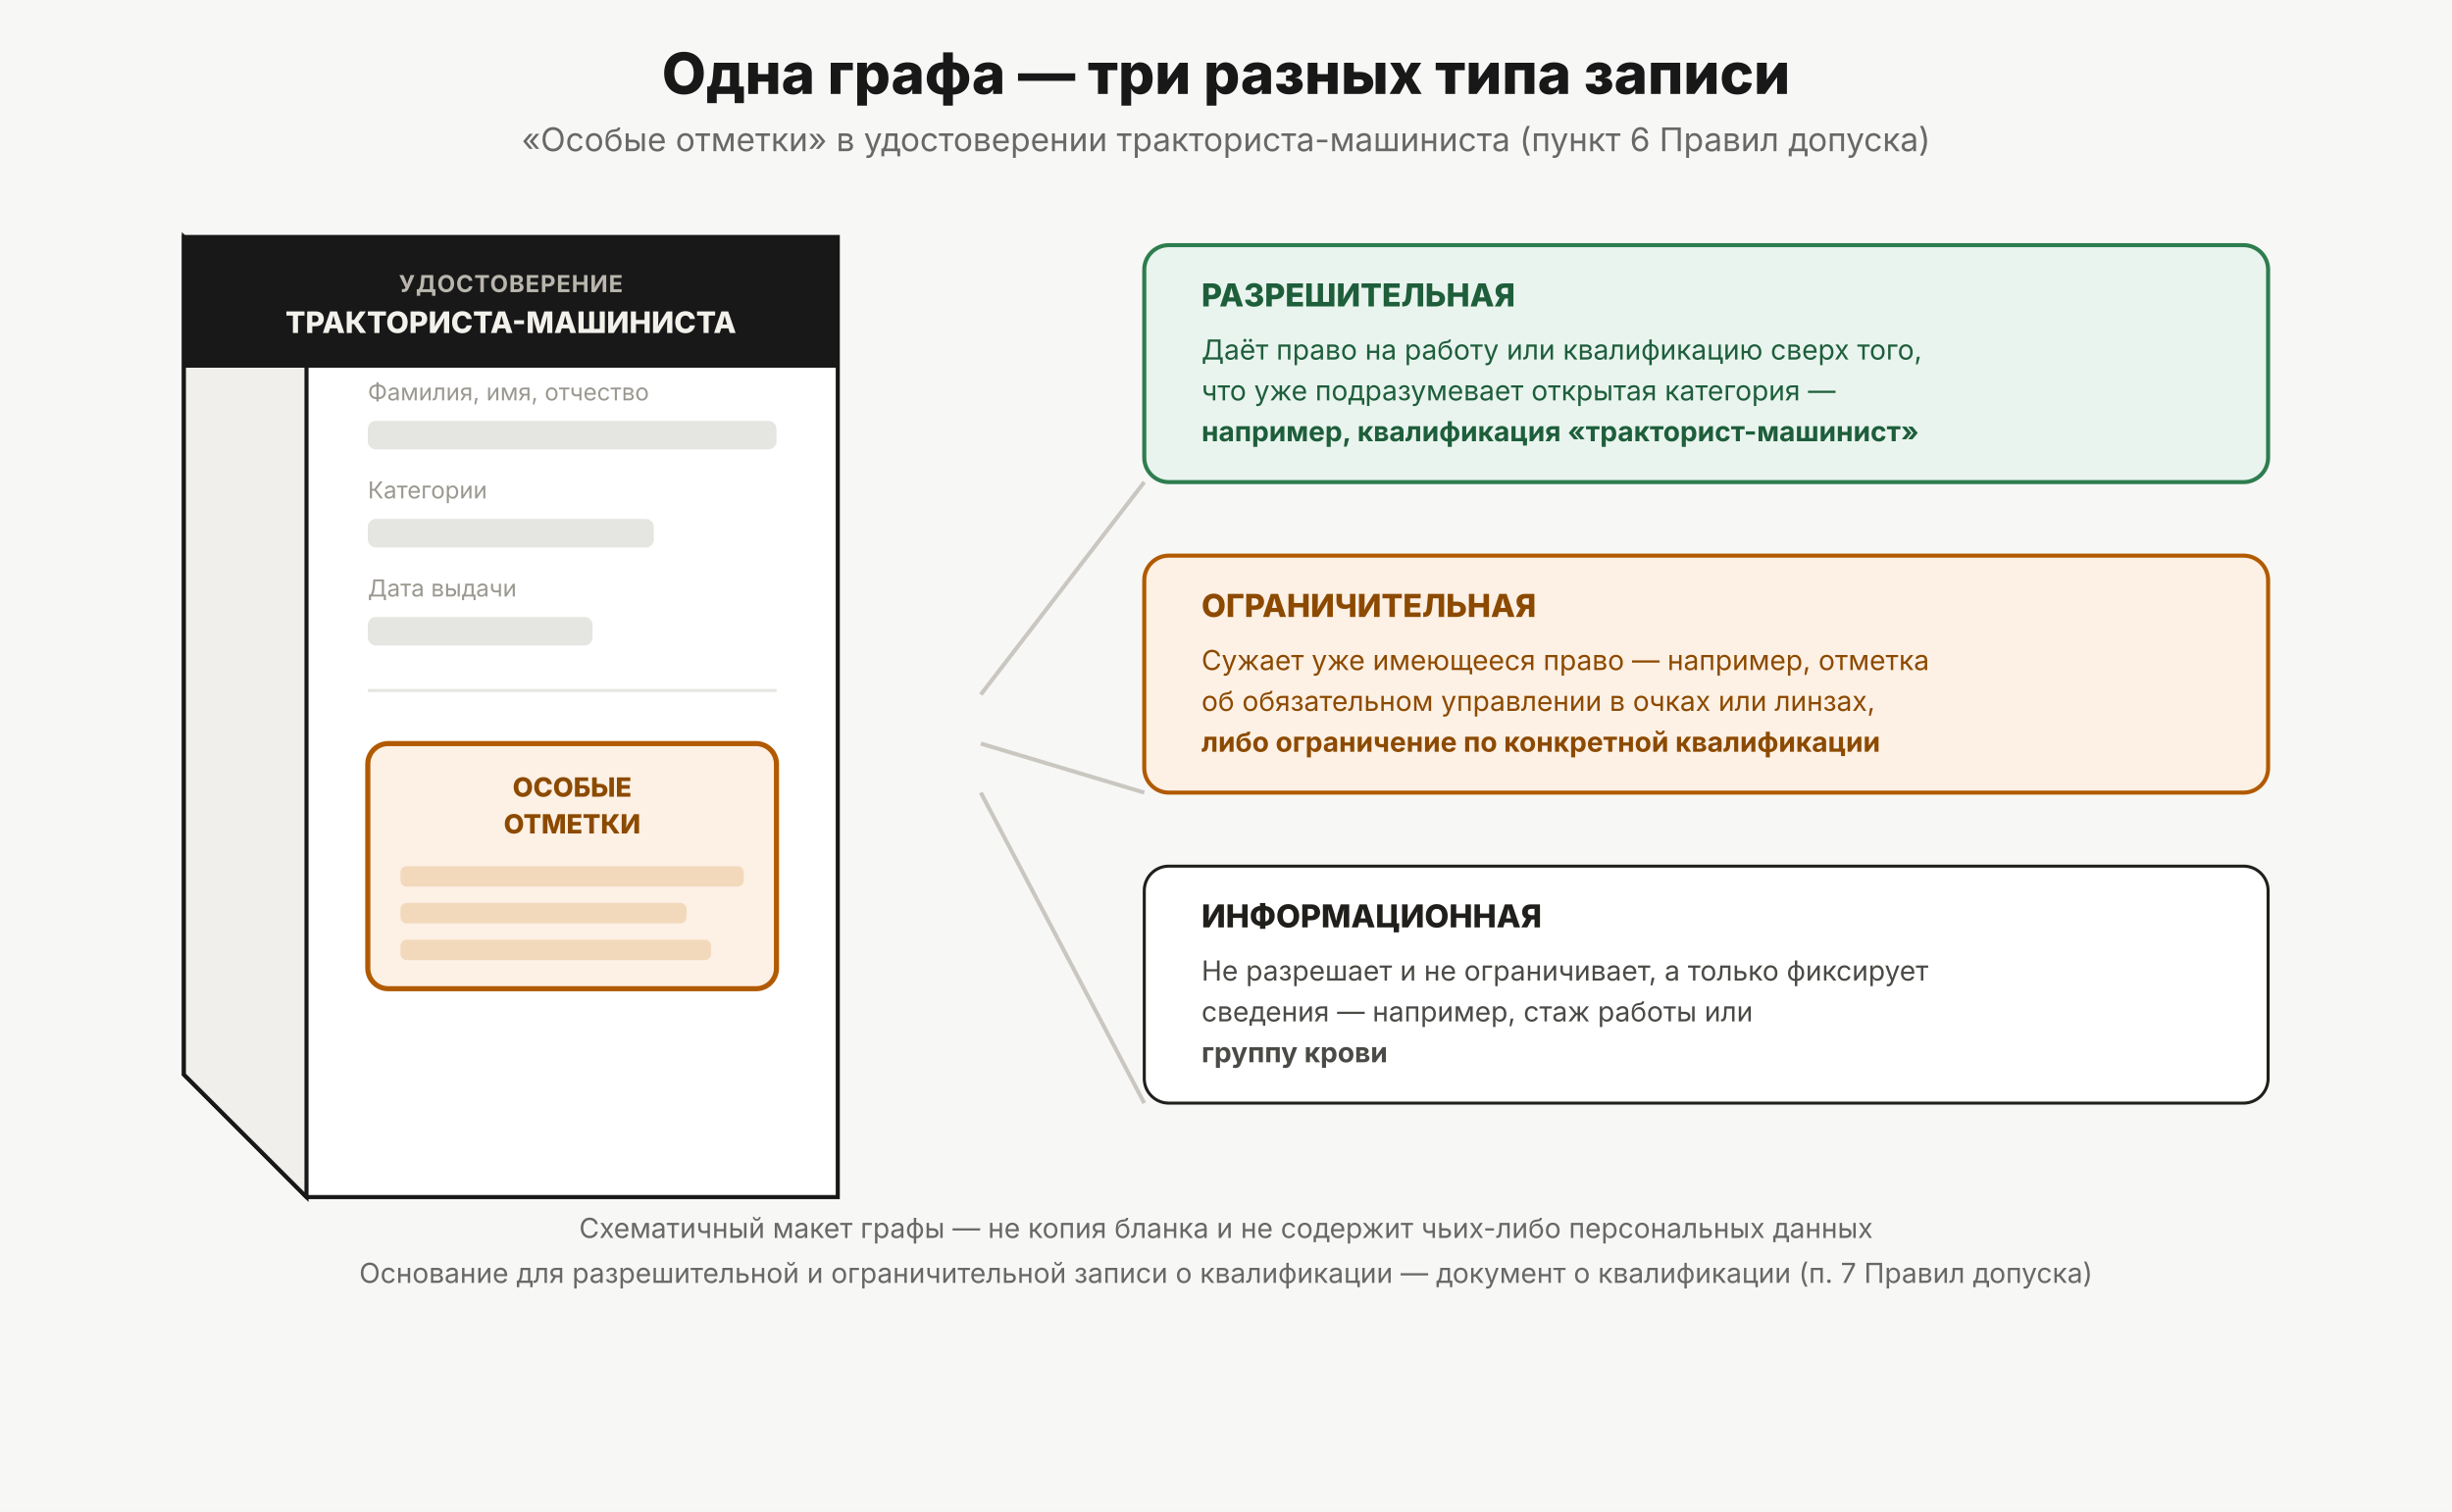
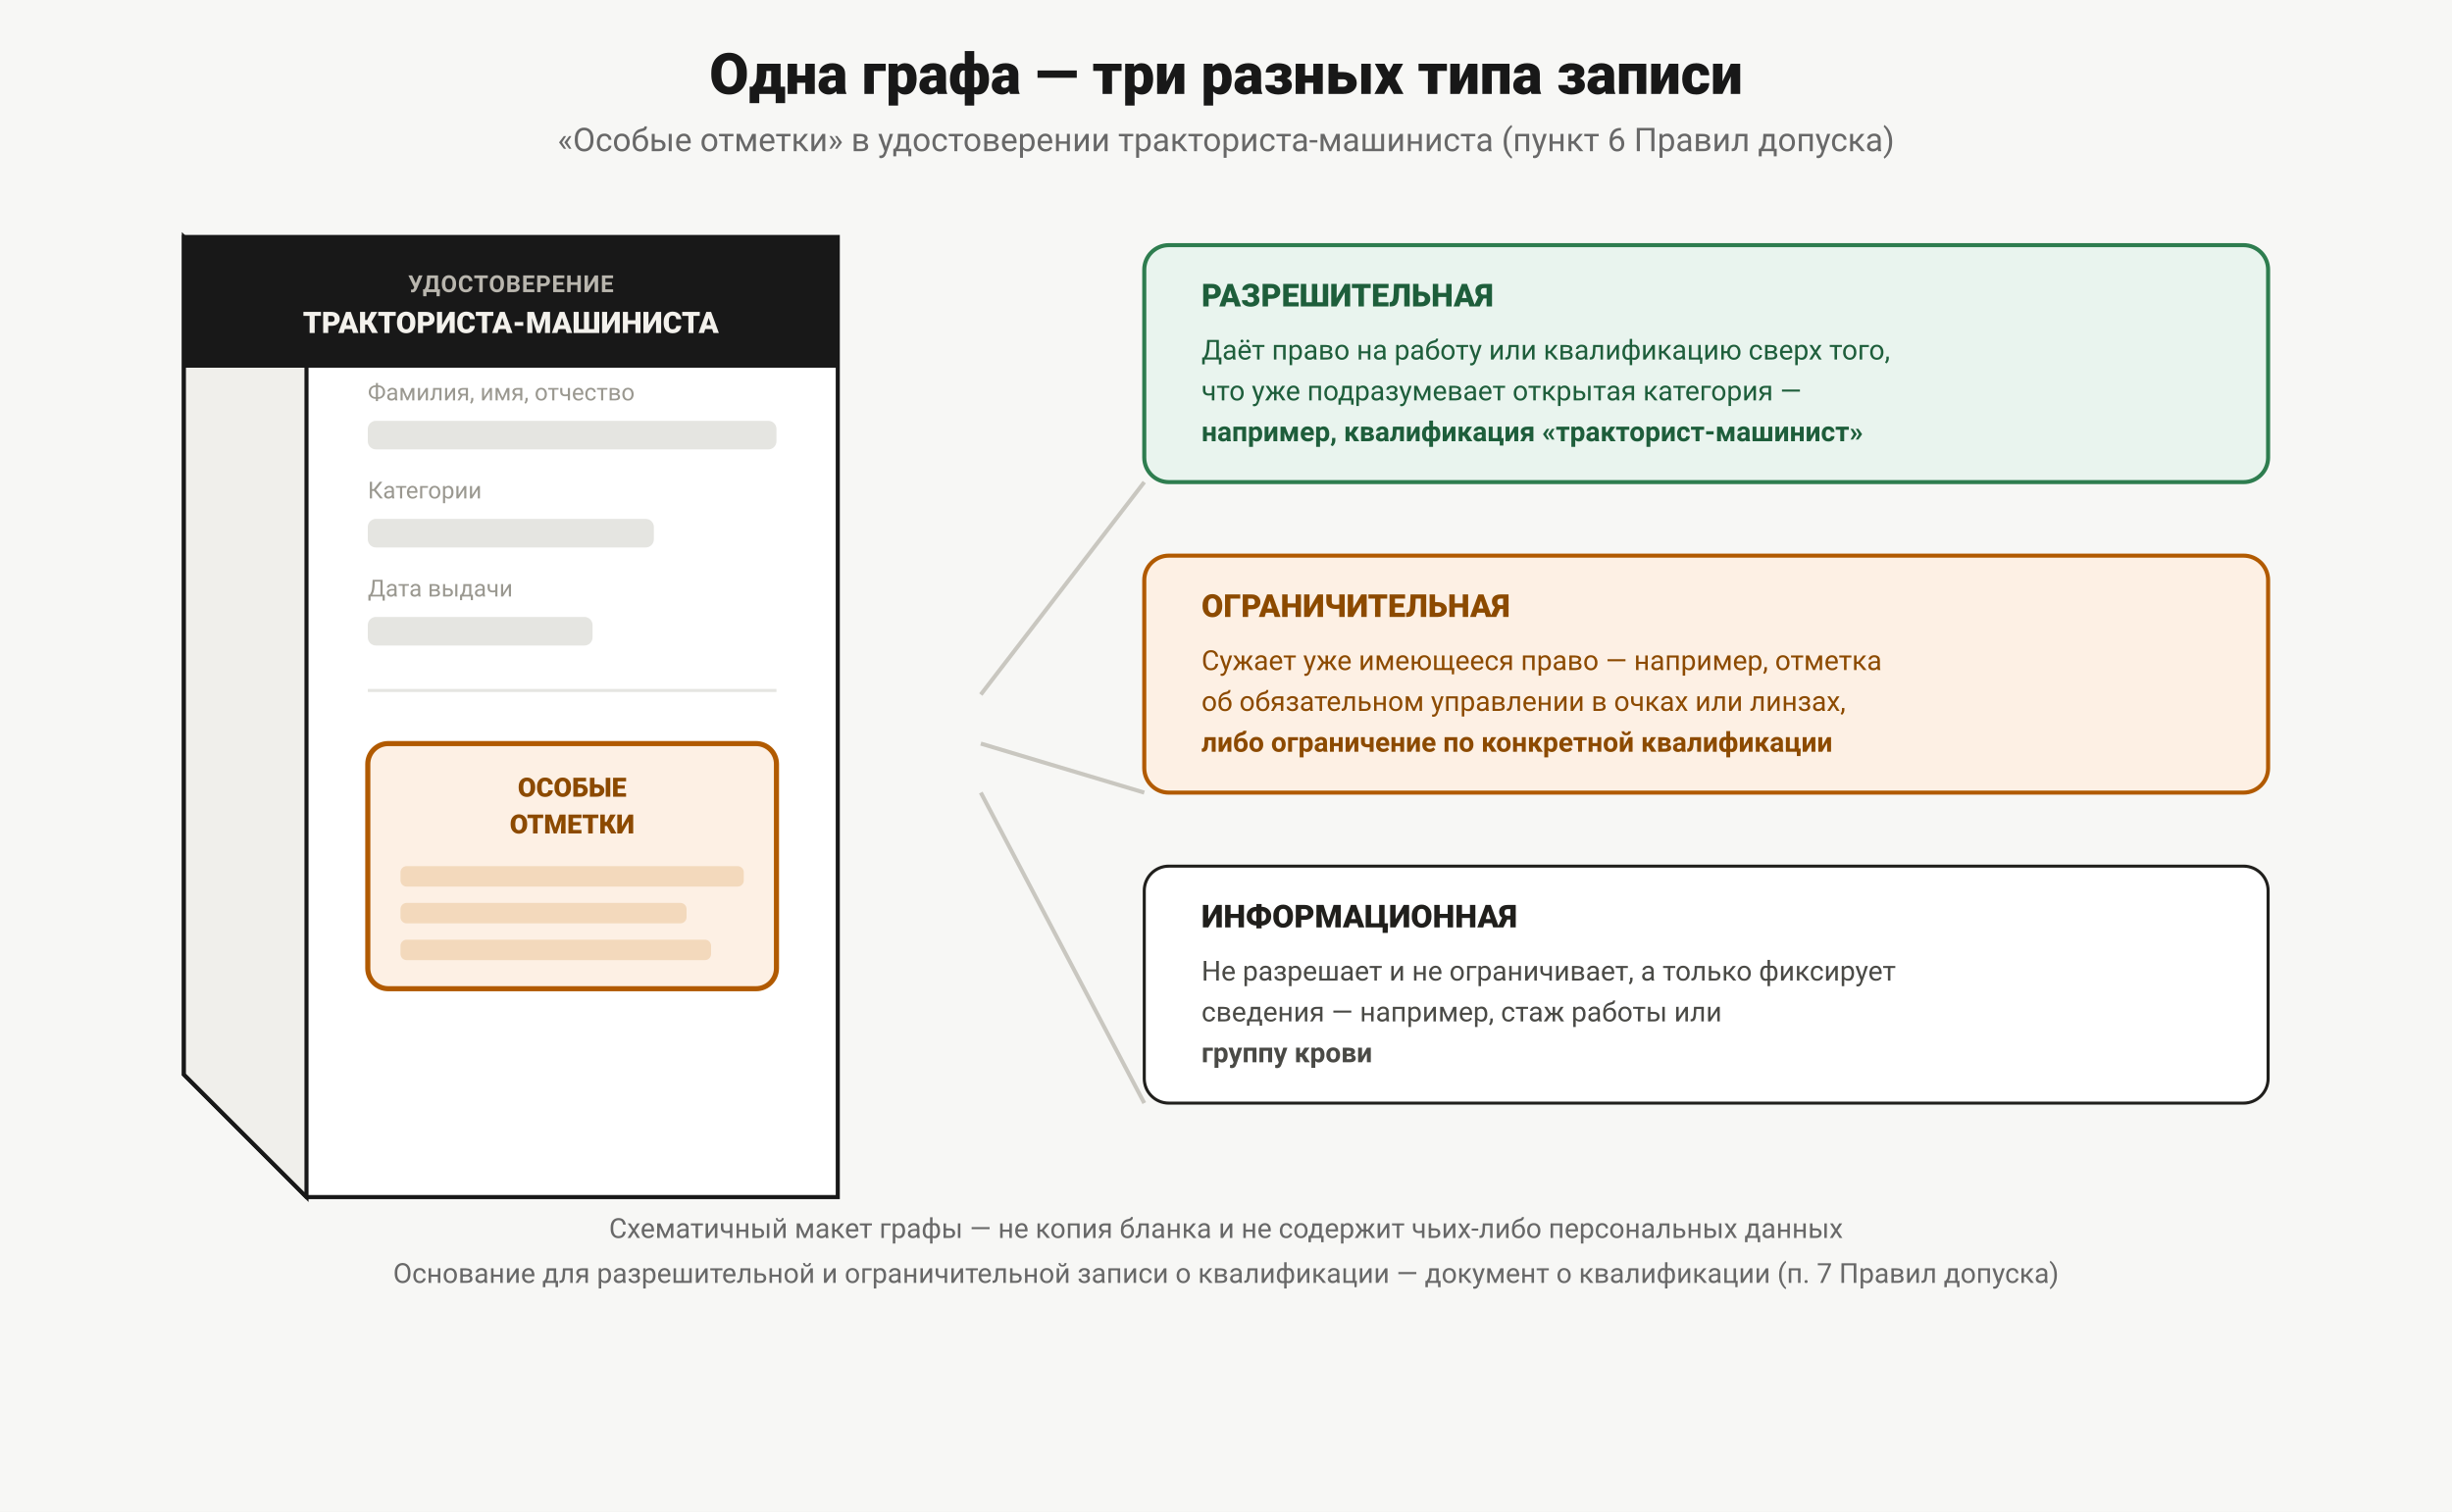
- <svg xmlns="http://www.w3.org/2000/svg" viewBox="0 0 1200 740" font-family="'Manrope', -apple-system, 'Segoe UI', sans-serif" role="img" aria-label="Схема: графа «Особые отметки» в удостоверении тракториста-машиниста и три типа записей в ней">
+ <svg xmlns="http://www.w3.org/2000/svg" viewBox="0 0 1200 740" font-family="'Manrope', -apple-system, 'Segoe UI', Roboto, Arial, 'Liberation Sans', sans-serif" role="img" aria-label="Схема: графа «Особые отметки» в удостоверении тракториста-машиниста и три типа записей в ней">
  <rect width="1200" height="740" fill="#F7F7F5" />
  <text x="600" y="46" text-anchor="middle" font-size="28" font-weight="800" fill="#181818">Одна графа — три разных типа записи</text>
  <text x="600" y="74" text-anchor="middle" font-size="16" fill="#686868">«Особые отметки» в удостоверении тракториста-машиниста (пункт 6 Правил допуска)</text>
  <g transform="translate(90,116)">
    <path d="M 0,0 L 320,0 L 320,470 L 60,470 L 0,410 Z" fill="#FFFFFF" stroke="#181818" stroke-width="2" />
    <path d="M 0,0 L 0,410 L 60,470 L 60,60 Z" fill="#F0EFEB" stroke="#181818" stroke-width="2" />
    <rect x="0" y="0" width="320" height="64" fill="#181818" />
    <text x="160" y="27" text-anchor="middle" font-size="11.5" font-weight="700" fill="#B9B6AE" letter-spacing="0.4">УДОСТОВЕРЕНИЕ</text>
    <text x="160" y="47" text-anchor="middle" font-size="14.5" font-weight="800" fill="#F3F1EC">ТРАКТОРИСТА-МАШИНИСТА</text>
    <rect x="90" y="90" width="200" height="14" rx="4" fill="#E5E5E1" />
    <text x="90" y="80" font-size="11.5" fill="#9A9890">Фамилия, имя, отчество</text>
    <text x="90" y="128" font-size="11.5" fill="#9A9890">Категории</text>
    <rect x="90" y="138" width="140" height="14" rx="4" fill="#E5E5E1" />
    <text x="90" y="176" font-size="11.5" fill="#9A9890">Дата выдачи</text>
    <rect x="90" y="186" width="110" height="14" rx="4" fill="#E5E5E1" />
    <line x1="90" y1="222" x2="290" y2="222" stroke="#E5E5E1" stroke-width="1.5" />
    <rect x="90" y="248" width="200" height="120" rx="10" fill="#FDF0E4" stroke="#B15A00" stroke-width="2.5" />
    <text x="190" y="274" text-anchor="middle" font-size="13" font-weight="800" fill="#8C4A00">ОСОБЫЕ</text>
    <text x="190" y="292" text-anchor="middle" font-size="13" font-weight="800" fill="#8C4A00">ОТМЕТКИ</text>
    <rect x="106" y="308" width="168" height="10" rx="3" fill="#F3D9BC" />
    <rect x="106" y="326" width="140" height="10" rx="3" fill="#F3D9BC" />
    <rect x="106" y="344" width="152" height="10" rx="3" fill="#F3D9BC" />
  </g>
  <path d="M 480 340 L 560 236" fill="none" stroke="#C9C7C0" stroke-width="2" />
  <path d="M 480 364 L 560 388" fill="none" stroke="#C9C7C0" stroke-width="2" />
  <path d="M 480 388 L 560 540" fill="none" stroke="#C9C7C0" stroke-width="2" />
  <rect x="560" y="120" width="550" height="116" rx="12" fill="#E9F4EE" stroke="#2E7D4F" stroke-width="2" />
  <text x="588" y="150" font-size="15.5" font-weight="800" fill="#1E5E3B">РАЗРЕШИТЕЛЬНАЯ</text>
  <text x="588" y="176" font-size="13.5" fill="#1E5E3B">Даёт право на работу или квалификацию сверх того,</text>
  <text x="588" y="196" font-size="13.5" fill="#1E5E3B">что уже подразумевает открытая категория —</text>
  <text x="588" y="216" font-size="13.5" font-weight="700" fill="#1E5E3B">например, квалификация «тракторист-машинист»</text>
  <rect x="560" y="272" width="550" height="116" rx="12" fill="#FDF0E4" stroke="#B15A00" stroke-width="2" />
  <text x="588" y="302" font-size="15.5" font-weight="800" fill="#8C4A00">ОГРАНИЧИТЕЛЬНАЯ</text>
  <text x="588" y="328" font-size="13.5" fill="#8C4A00">Сужает уже имеющееся право — например, отметка</text>
  <text x="588" y="348" font-size="13.5" fill="#8C4A00">об обязательном управлении в очках или линзах,</text>
  <text x="588" y="368" font-size="13.5" font-weight="700" fill="#8C4A00">либо ограничение по конкретной квалификации</text>
  <rect x="560" y="424" width="550" height="116" rx="12" fill="#FFFFFF" stroke="#201F1C" stroke-width="1.5" />
  <text x="588" y="454" font-size="15.5" font-weight="800" fill="#201F1C">ИНФОРМАЦИОННАЯ</text>
  <text x="588" y="480" font-size="13.5" fill="#4A4A46">Не разрешает и не ограничивает, а только фиксирует</text>
  <text x="588" y="500" font-size="13.5" fill="#4A4A46">сведения — например, стаж работы или</text>
  <text x="588" y="520" font-size="13.5" font-weight="700" fill="#4A4A46">группу крови</text>
  <text x="600" y="606" text-anchor="middle" font-size="13.5" fill="#686868">Схематичный макет графы — не копия бланка и не содержит чьих-либо персональных данных</text>
  <text x="600" y="628" text-anchor="middle" font-size="13.5" fill="#686868">Основание для разрешительной и ограничительной записи о квалификации — документ о квалификации (п. 7 Правил допуска)</text>
</svg>
